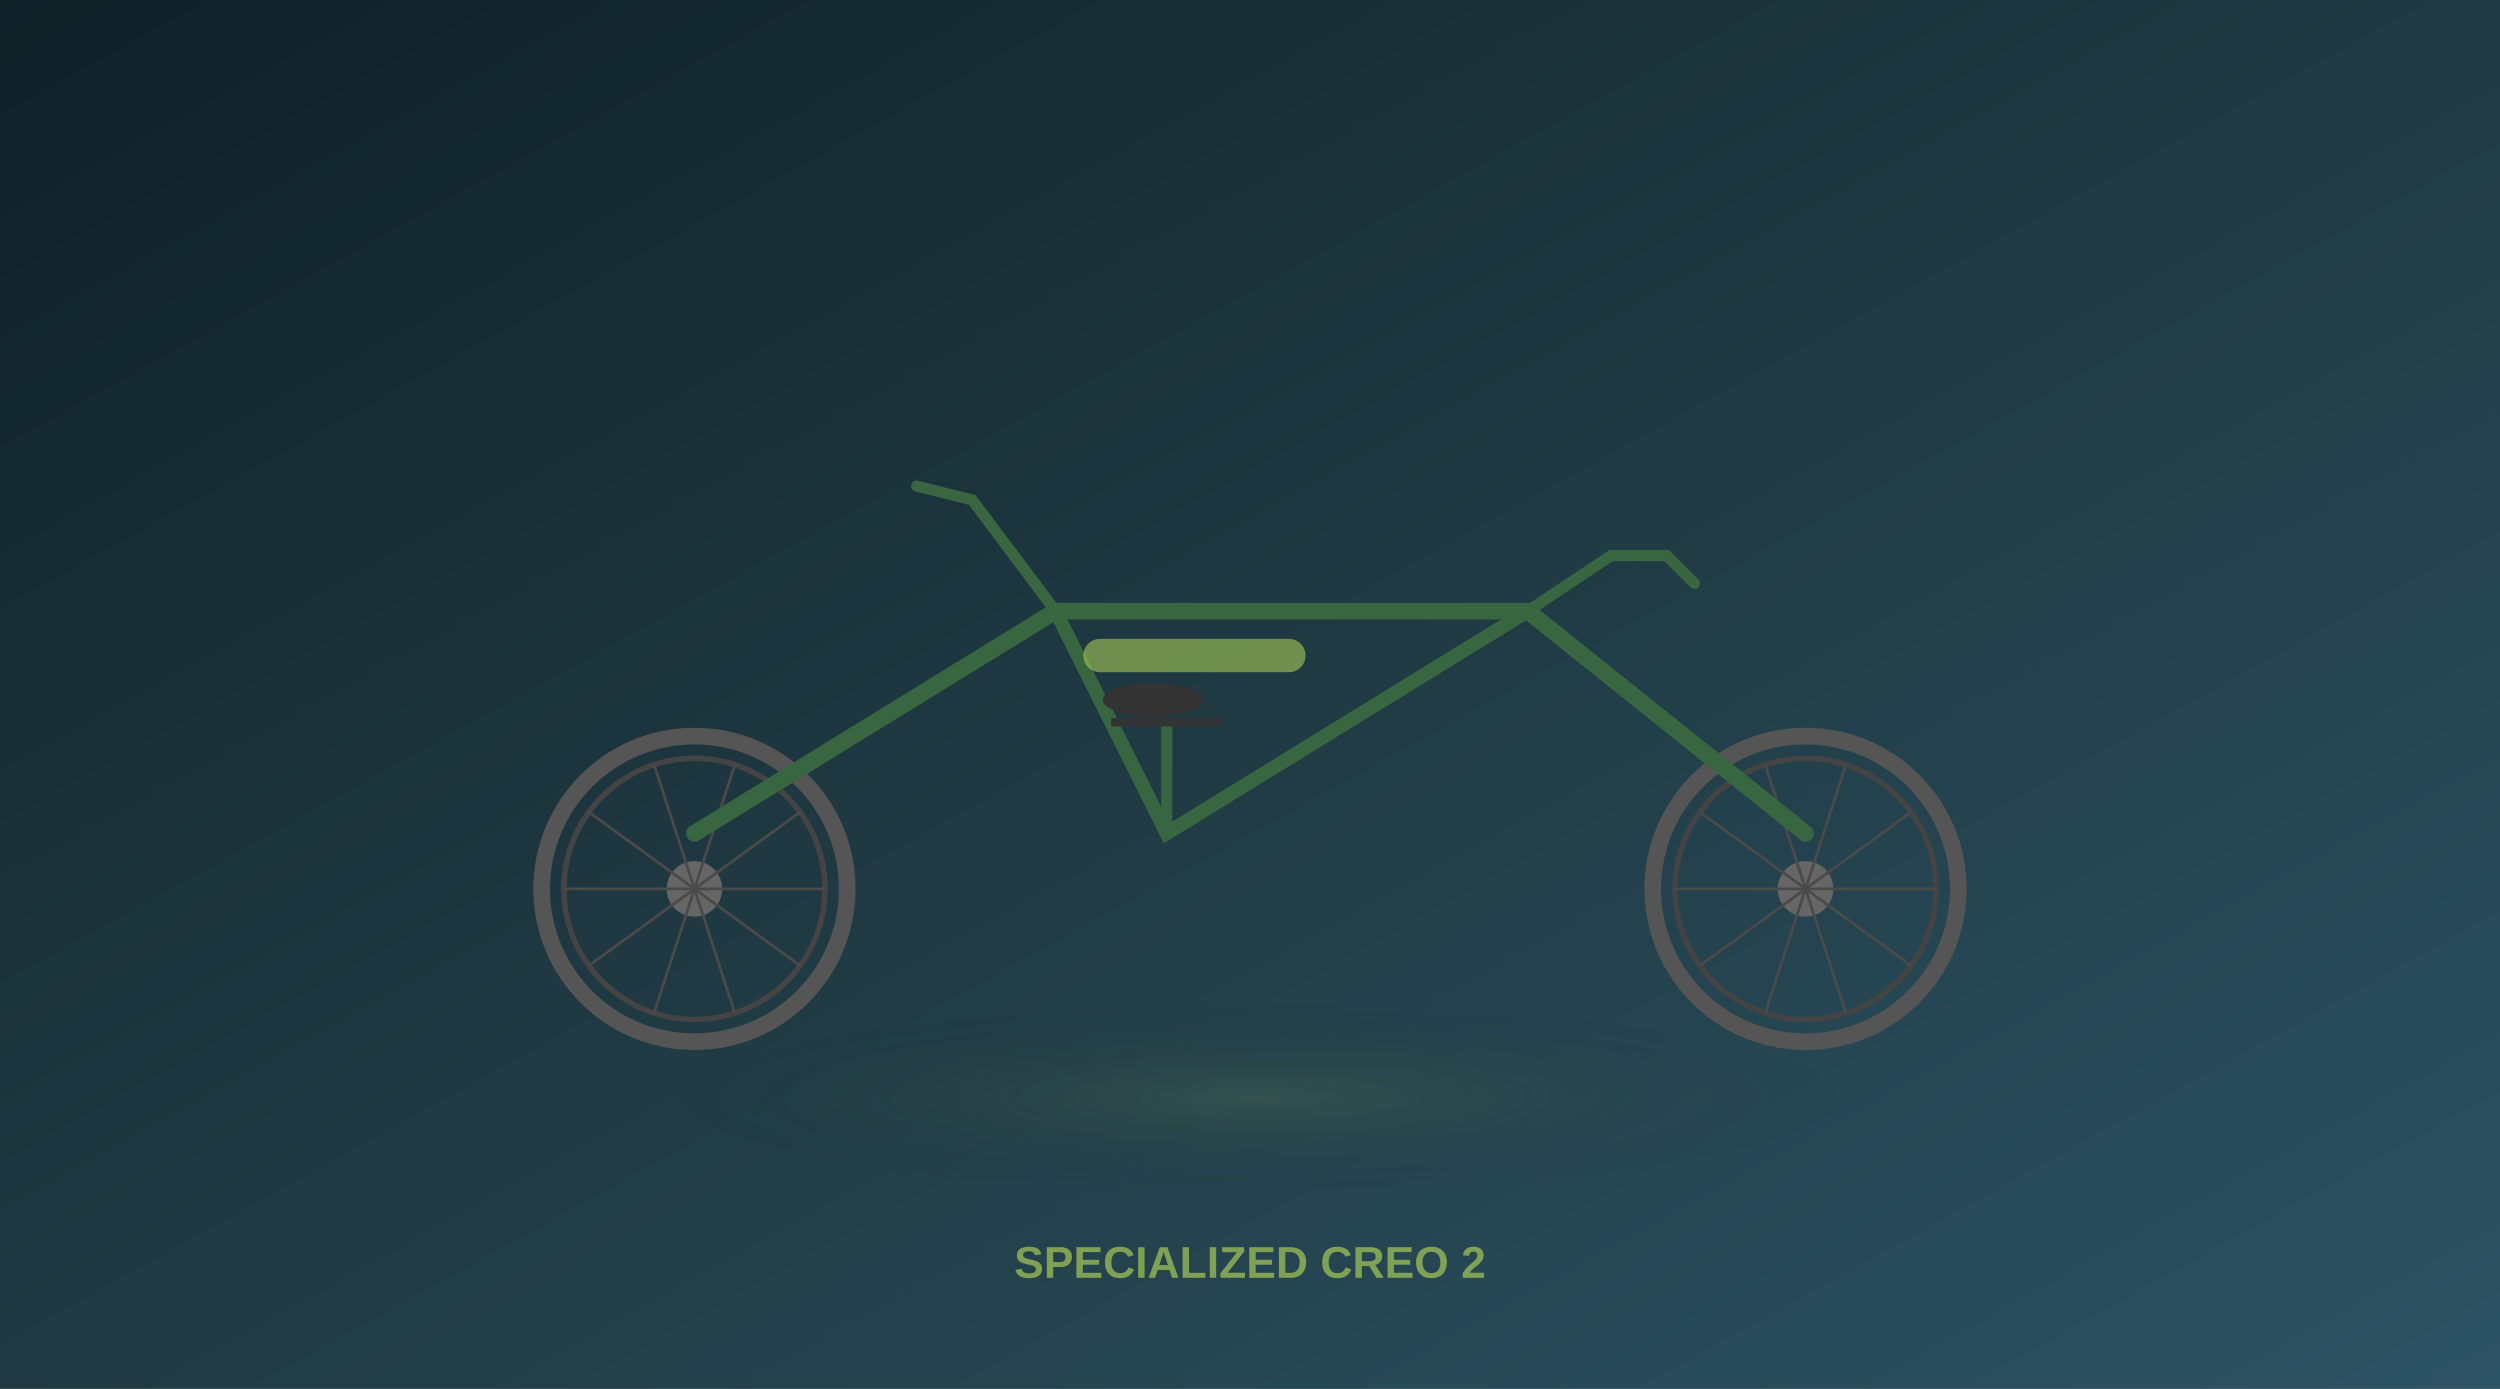
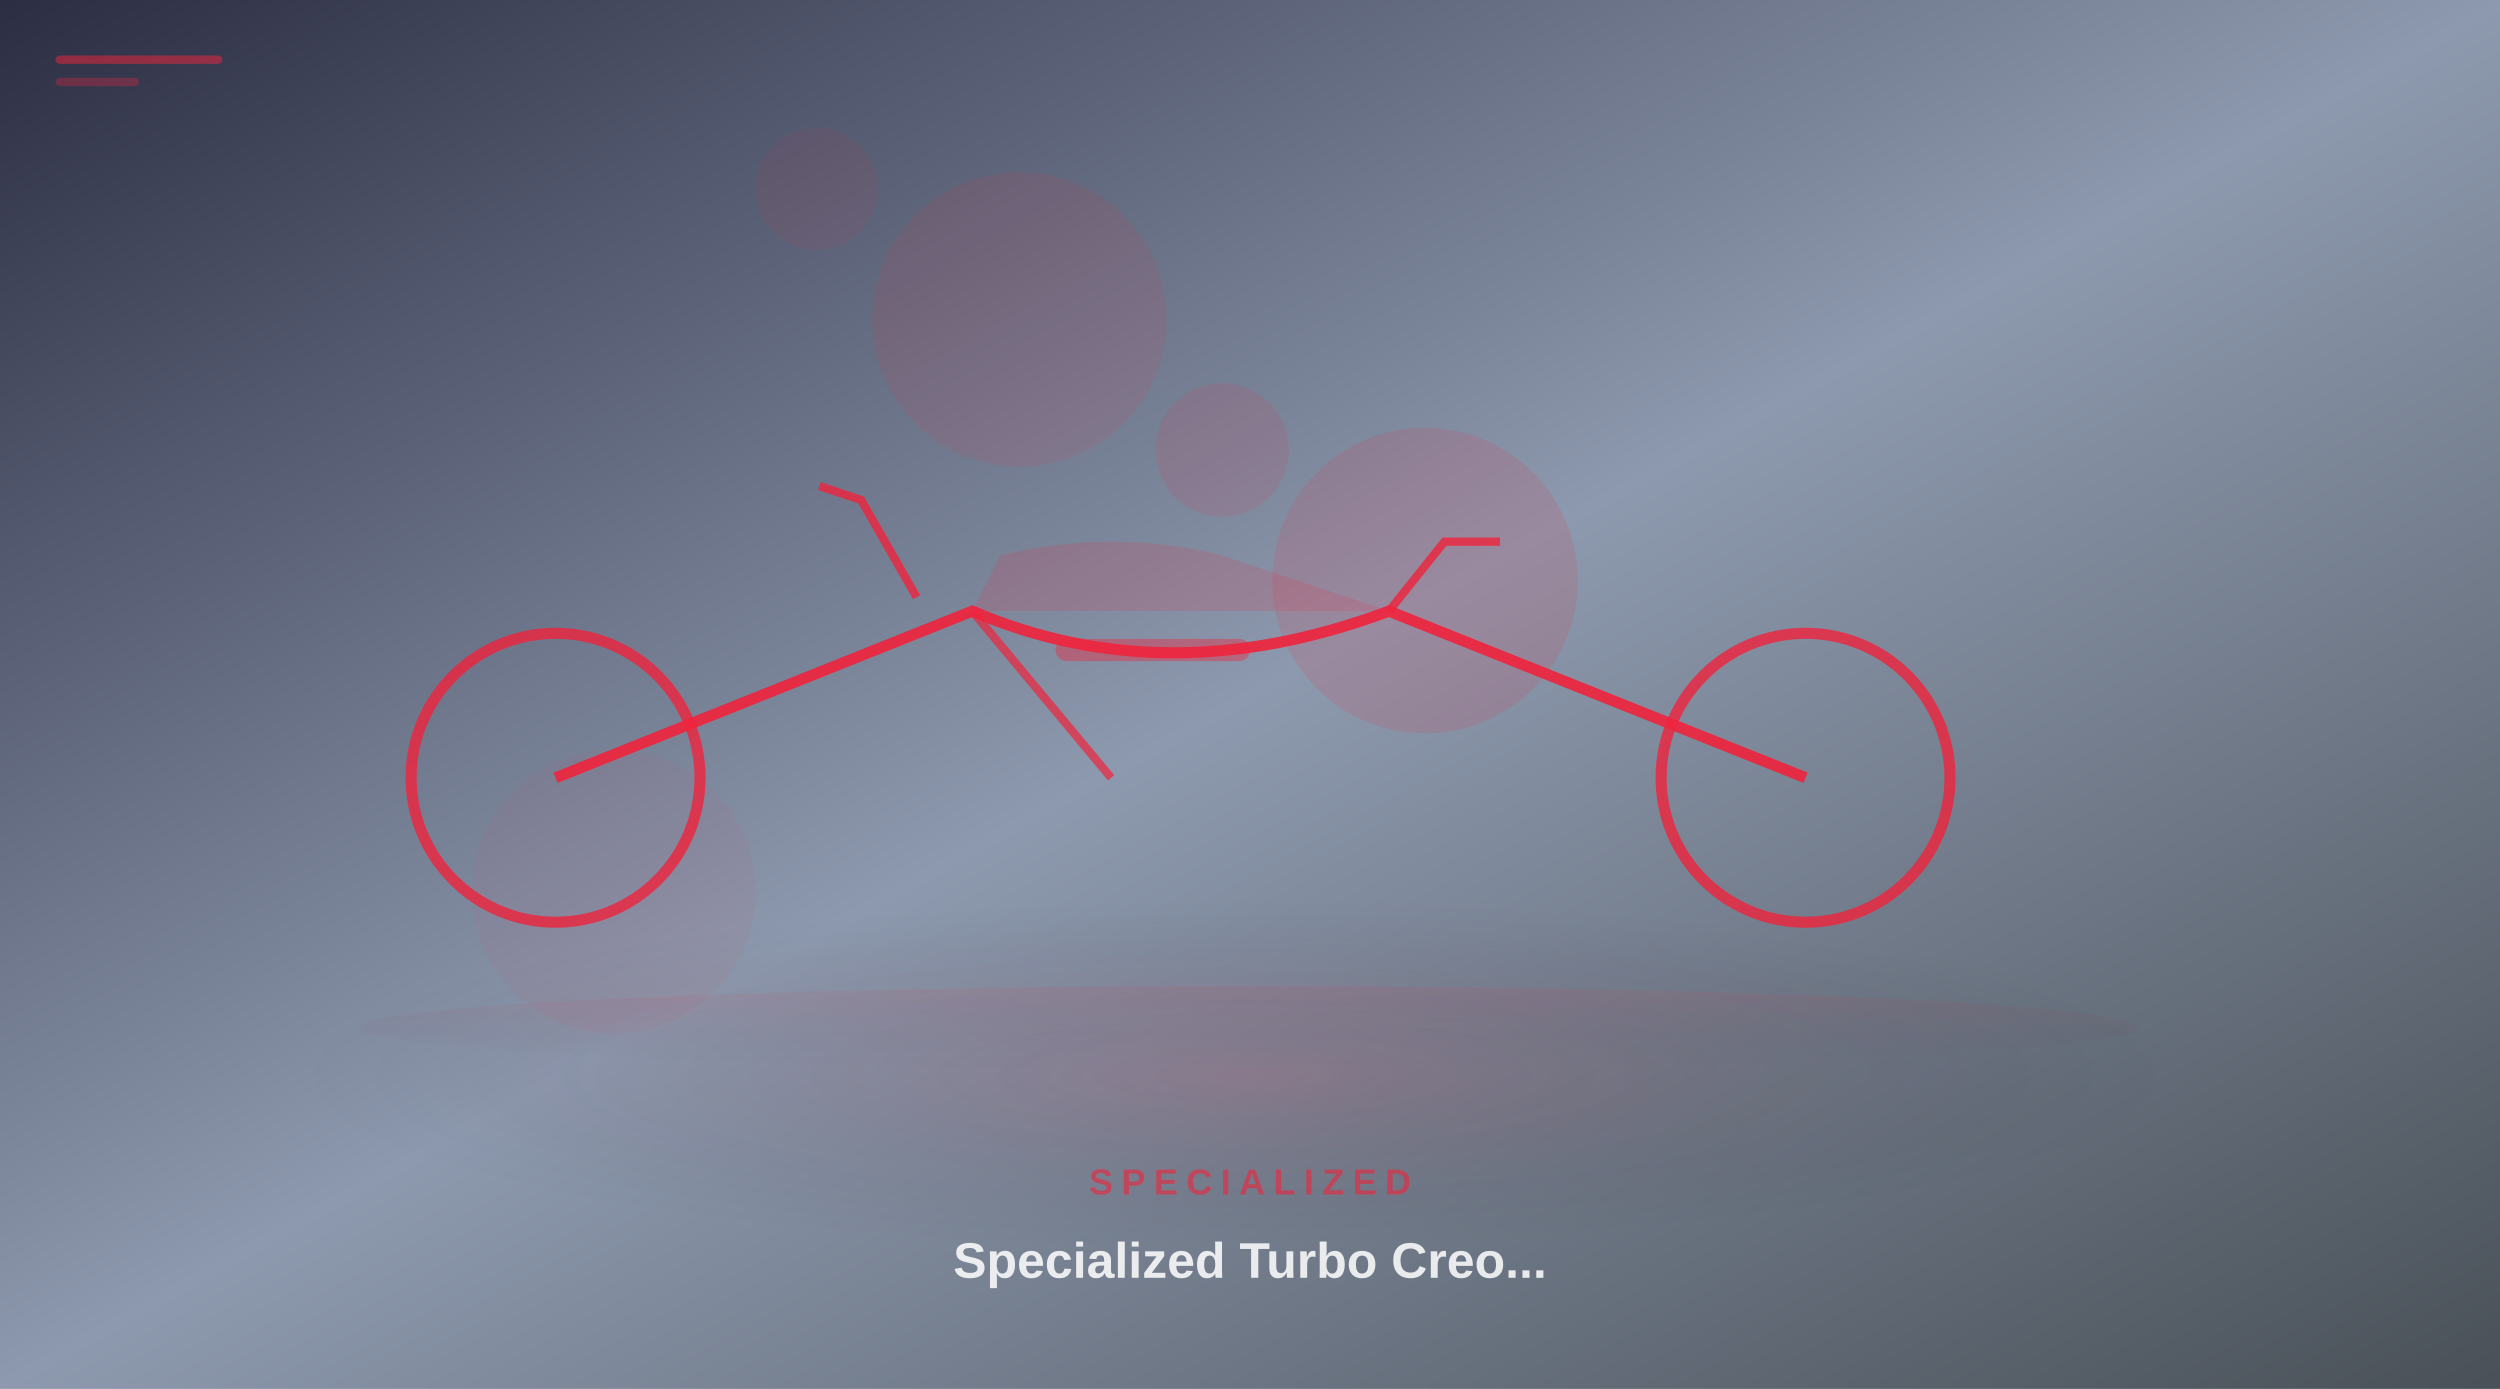
<svg xmlns="http://www.w3.org/2000/svg" viewBox="0 0 900 500">
  <defs>
-     <linearGradient id="bg" x1="0%" y1="0%" x2="100%" y2="100%">
-       <stop offset="0%" style="stop-color:#0f2027;stop-opacity:1" />
-       <stop offset="50%" style="stop-color:#203a43;stop-opacity:1" />
-       <stop offset="100%" style="stop-color:#2c5364;stop-opacity:1" />
+     <linearGradient id="bg83" x1="0%" y1="0%" x2="100%" y2="100%">
+       <stop offset="0%" style="stop-color:#2b2d42" />
+       <stop offset="50%" style="stop-color:#8d99ae" />
+       <stop offset="100%" style="stop-color:#495057" />
    </linearGradient>
-     <radialGradient id="glow" cx="50%" cy="65%" r="35%">
-       <stop offset="0%" style="stop-color:#a7c957;stop-opacity:0.12" />
+     <radialGradient id="glow83" cx="50%" cy="55%" r="45%">
+       <stop offset="0%" style="stop-color:#ef233c;stop-opacity:0.12" />
      <stop offset="100%" style="stop-color:transparent;stop-opacity:0" />
    </radialGradient>
+     <linearGradient id="floor83" x1="0%" y1="0%" x2="0%" y2="100%">
+       <stop offset="0%" style="stop-color:#ef233c;stop-opacity:0.08" />
+       <stop offset="100%" style="stop-color:#2b2d42;stop-opacity:0" />
+     </linearGradient>
  </defs>
-   <rect width="900" height="500" fill="url(#bg)" />
-   <ellipse cx="450" cy="380" rx="320" ry="50" fill="url(#glow)" />
-   <circle cx="250" cy="320" r="55" fill="none" stroke="#555" stroke-width="6" />
-   <circle cx="250" cy="320" r="47" fill="none" stroke="#444" stroke-width="2" />
-   <circle cx="250" cy="320" r="10" fill="#666" />
-   <circle cx="650" cy="320" r="55" fill="none" stroke="#555" stroke-width="6" />
-   <circle cx="650" cy="320" r="47" fill="none" stroke="#444" stroke-width="2" />
-   <circle cx="650" cy="320" r="10" fill="#666" />
-   <line x1="297" y1="320" x2="203" y2="320" stroke="#4a4a4a" stroke-width="1" />
-   <line x1="288.024" y1="347.626" x2="211.976" y2="292.374" stroke="#4a4a4a" stroke-width="1" />
-   <line x1="264.524" y1="364.7" x2="235.476" y2="275.3" stroke="#4a4a4a" stroke-width="1" />
-   <line x1="235.476" y1="364.7" x2="264.524" y2="275.3" stroke="#4a4a4a" stroke-width="1" />
-   <line x1="211.976" y1="347.626" x2="288.024" y2="292.374" stroke="#4a4a4a" stroke-width="1" />
-   <line x1="697" y1="320" x2="603" y2="320" stroke="#4a4a4a" stroke-width="1" />
-   <line x1="688.024" y1="347.626" x2="611.976" y2="292.374" stroke="#4a4a4a" stroke-width="1" />
-   <line x1="664.524" y1="364.7" x2="635.476" y2="275.3" stroke="#4a4a4a" stroke-width="1" />
-   <line x1="635.476" y1="364.7" x2="664.524" y2="275.3" stroke="#4a4a4a" stroke-width="1" />
-   <line x1="611.976" y1="347.626" x2="688.024" y2="292.374" stroke="#4a4a4a" stroke-width="1" />
-   <path d="M250,300 L380,220 L550,220 L650,300" fill="none" stroke="#386641" stroke-width="6" stroke-linecap="round" />
-   <path d="M380,220 L420,300 L550,220" fill="none" stroke="#386641" stroke-width="5" stroke-linecap="round" />
-   <path d="M380,220 L350,180 L330,175" fill="none" stroke="#386641" stroke-width="4" stroke-linecap="round" />
-   <path d="M550,220 L580,200 L600,200 L610,210" fill="none" stroke="#386641" stroke-width="4" stroke-linecap="round" />
-   <line x1="420" y1="300" x2="420" y2="260" stroke="#386641" stroke-width="4" />
-   <path d="M400,260 L440,260" fill="none" stroke="#333" stroke-width="3" />
-   <rect x="390" y="230" width="80" height="12" rx="6" fill="#a7c957" opacity="0.6" />
-   <ellipse cx="415" cy="252" rx="18" ry="6" fill="#333" />
-   <text x="450" y="460" text-anchor="middle" fill="#a7c957" font-family="Arial,sans-serif" font-size="16" font-weight="bold" opacity="0.7">SPECIALIZED CREO 2</text>
+   <rect width="900" height="500" fill="url(#bg83)" />
+   <ellipse cx="450" cy="380" rx="380" ry="70" fill="url(#glow83)" />
+   <ellipse cx="450" cy="370" rx="320" ry="15" fill="url(#floor83)" />
+   <circle cx="221" cy="321" r="51" fill="#ef233c" opacity="0.05" />
+   <circle cx="294" cy="68" r="22" fill="#ef233c" opacity="0.07" />
+   <circle cx="367" cy="115" r="53" fill="#ef233c" opacity="0.09" />
+   <circle cx="440" cy="162" r="24" fill="#ef233c" opacity="0.11" />
+   <circle cx="513" cy="209" r="55" fill="#ef233c" opacity="0.13" />
+   <circle cx="200" cy="280" r="52" fill="none" stroke="#ef233c" stroke-width="4" opacity="0.8" />
+   <circle cx="650" cy="280" r="52" fill="none" stroke="#ef233c" stroke-width="4" opacity="0.8" />
+   <path d="M200,280 L350,220 Q420,250 500,220 L650,280" fill="none" stroke="#ef233c" stroke-width="4" opacity="0.9" />
+   <line x1="350" y1="220" x2="400" y2="280" stroke="#ef233c" stroke-width="3" opacity="0.7" />
+   <path d="M330,215 L310,180 L295,175" fill="none" stroke="#ef233c" stroke-width="3" opacity="0.8" />
+   <path d="M500,220 L520,195 L540,195" fill="none" stroke="#ef233c" stroke-width="3" opacity="0.8" />
+   <rect x="380" y="230" width="70" height="8" rx="4" fill="#ef233c" opacity="0.4" />
+   <path d="M350,220 L360,200 Q400,190 440,200 L500,220" fill="#ef233c" opacity="0.15" />
+   <text x="450" y="430" text-anchor="middle" fill="#ef233c" font-family="Arial,sans-serif" font-size="13" font-weight="bold" opacity="0.6" letter-spacing="3">SPECIALIZED</text>
+   <text x="450" y="460" text-anchor="middle" fill="#fff" font-family="Arial,sans-serif" font-size="18" font-weight="bold" opacity="0.85">Specialized Turbo Creo...</text>
+   <rect x="20" y="20" width="60" height="3" rx="1.5" fill="#ef233c" opacity="0.5" />
+   <rect x="20" y="28" width="30" height="3" rx="1.5" fill="#ef233c" opacity="0.3" />
</svg>
